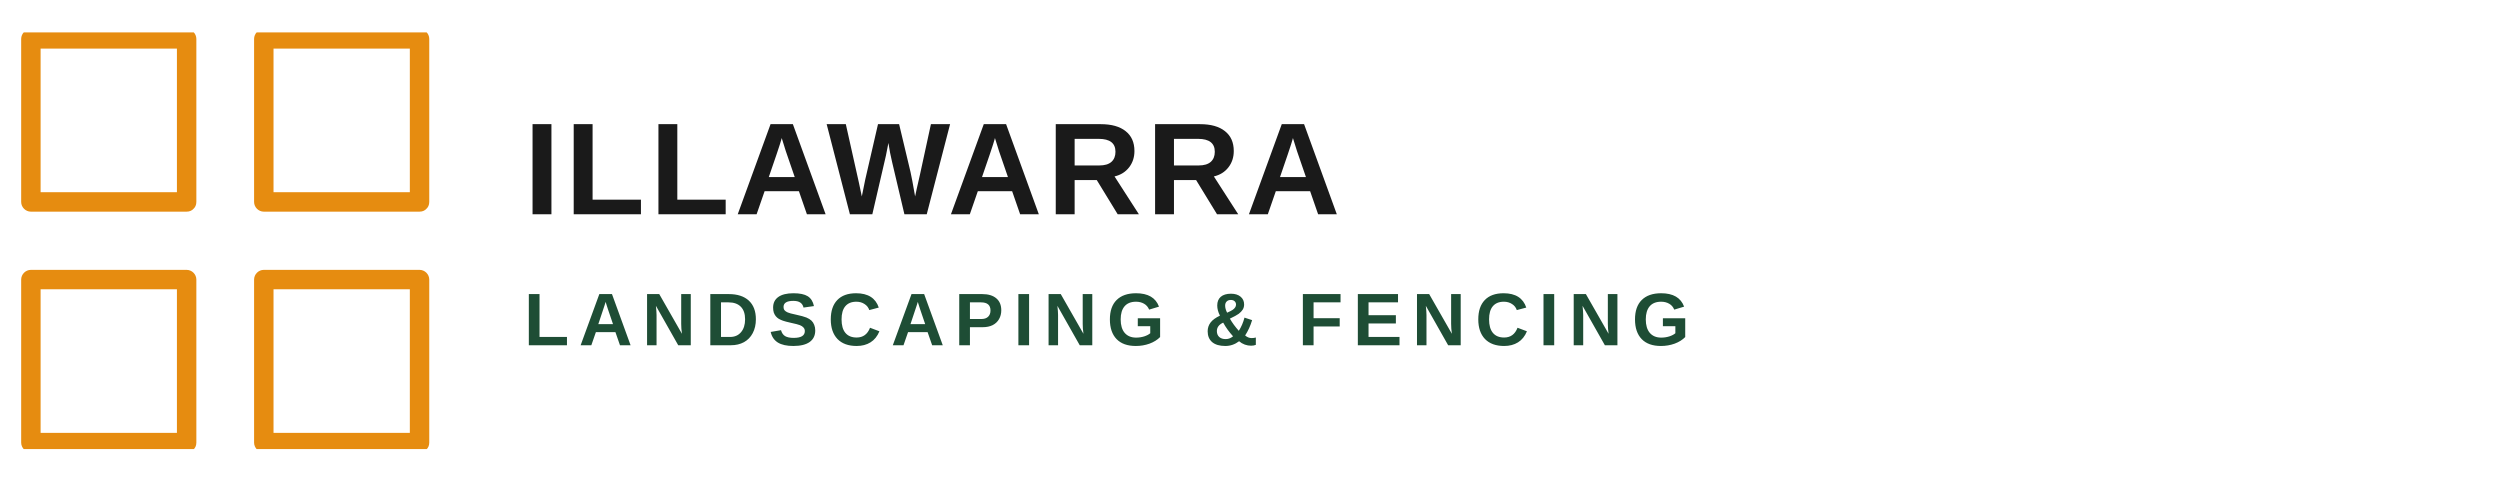
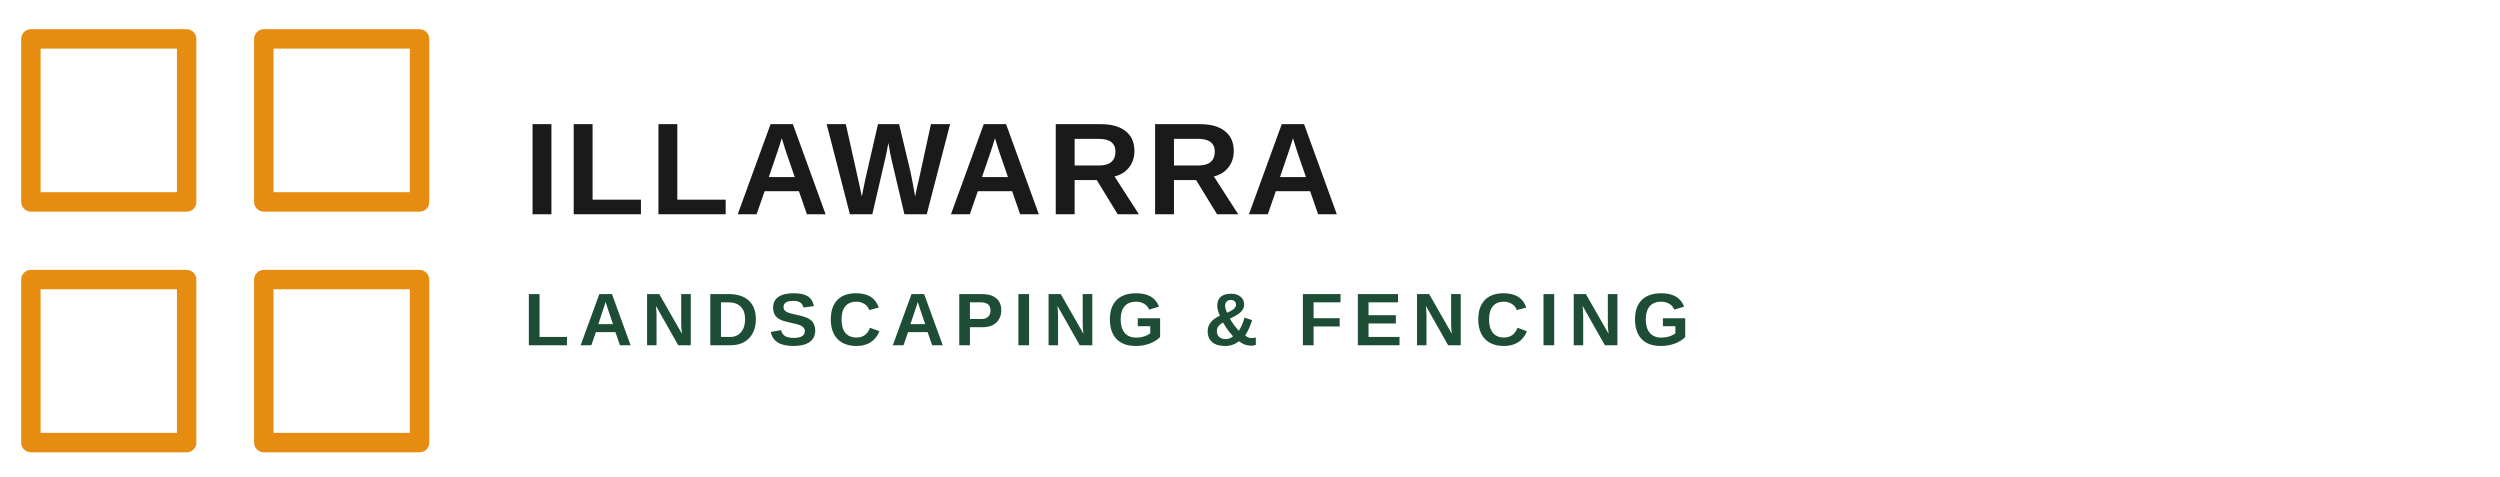
<svg xmlns="http://www.w3.org/2000/svg" viewBox="0 0 420 80" width="420" height="80" role="img" aria-label="Illawarra Landscaping and Fencing">
  <g transform="translate(2,4) scale(0.305)">
    <g transform="translate(-70,-68)">
      <defs>
-         <clipPath id="full_999c29ddb3">
+         <clipPath id="full_5bd4915431">
          <path d="M 75 72.73 L 172 72.73 L 172 172 L 75 172 Z M 75 72.73 " clip-rule="nonzero" />
        </clipPath>
-         <clipPath id="full_67b0927699">
+         <clipPath id="full_06a46eae0d">
          <path d="M 203 72.73 L 299.938 72.73 L 299.938 172 L 203 172 Z M 203 72.73 " clip-rule="nonzero" />
        </clipPath>
-         <clipPath id="full_120ff75f95">
+         <clipPath id="full_4ba9cb8e12">
          <path d="M 75 203 L 172 203 L 172 302.23 L 75 302.23 Z M 75 203 " clip-rule="nonzero" />
        </clipPath>
-         <clipPath id="full_2944e0c5b4">
+         <clipPath id="full_350bed67b1">
          <path d="M 203 203 L 299.938 203 L 299.938 302.23 L 203 302.23 Z M 203 203 " clip-rule="nonzero" />
        </clipPath>
      </defs>
-       <g clip-path="url(#full_999c29ddb3)">
+       <g clip-path="url(#5bd4915431)">
        <path fill="#e68c10" d="M 166.246 160.766 C 137.648 160.766 109.055 160.766 80.457 160.766 C 82.242 162.551 84.023 164.332 85.809 166.117 C 85.809 136.184 85.809 106.246 85.809 76.312 C 84.023 78.098 82.242 79.879 80.457 81.664 C 109.055 81.664 137.648 81.664 166.246 81.664 C 164.461 79.879 162.676 78.098 160.895 76.312 C 160.895 106.246 160.895 136.184 160.895 166.117 C 160.895 173.02 171.598 173.02 171.598 166.117 C 171.598 136.184 171.598 106.246 171.598 76.312 C 171.598 73.395 169.164 70.961 166.246 70.961 C 137.648 70.961 109.055 70.961 80.457 70.961 C 77.539 70.961 75.105 73.395 75.105 76.312 C 75.105 106.246 75.105 136.184 75.105 166.117 C 75.105 169.035 77.539 171.469 80.457 171.469 C 109.055 171.469 137.648 171.469 166.246 171.469 C 173.145 171.469 173.145 160.766 166.246 160.766 Z M 166.246 160.766 " fill-opacity="1" fill-rule="nonzero" />
      </g>
-       <g clip-path="url(#full_67b0927699)">
+       <g clip-path="url(#06a46eae0d)">
        <path fill="#e68c10" d="M 294.539 160.766 C 265.941 160.766 237.348 160.766 208.75 160.766 C 210.535 162.551 212.32 164.332 214.102 166.117 C 214.102 136.184 214.102 106.246 214.102 76.312 C 212.32 78.098 210.535 79.879 208.75 81.664 C 237.348 81.664 265.941 81.664 294.539 81.664 C 292.754 79.879 290.969 78.098 289.188 76.312 C 289.188 106.246 289.188 136.184 289.188 166.117 C 289.188 173.02 299.887 173.02 299.887 166.117 C 299.887 136.184 299.887 106.246 299.887 76.312 C 299.887 73.395 297.453 70.961 294.539 70.961 C 265.941 70.961 237.348 70.961 208.75 70.961 C 205.836 70.961 203.398 73.395 203.398 76.312 C 203.398 106.246 203.398 136.184 203.398 166.117 C 203.398 169.035 205.836 171.469 208.75 171.469 C 237.348 171.469 265.941 171.469 294.539 171.469 C 301.438 171.469 301.438 160.766 294.539 160.766 Z M 294.539 160.766 " fill-opacity="1" fill-rule="nonzero" />
      </g>
-       <g clip-path="url(#full_120ff75f95)">
+       <g clip-path="url(#4ba9cb8e12)">
        <path fill="#e68c10" d="M 166.246 293.332 C 137.648 293.332 109.055 293.332 80.457 293.332 C 82.242 295.117 84.023 296.898 85.809 298.684 C 85.809 268.75 85.809 238.812 85.809 208.883 C 84.023 210.664 82.242 212.449 80.457 214.23 C 109.055 214.23 137.648 214.23 166.246 214.23 C 164.461 212.449 162.676 210.664 160.895 208.883 C 160.895 238.812 160.895 268.75 160.895 298.684 C 160.895 305.586 171.598 305.586 171.598 298.684 C 171.598 268.75 171.598 238.812 171.598 208.883 C 171.598 205.965 169.164 203.531 166.246 203.531 C 137.648 203.531 109.055 203.531 80.457 203.531 C 77.539 203.531 75.105 205.965 75.105 208.883 C 75.105 238.812 75.105 268.75 75.105 298.684 C 75.105 301.602 77.539 304.035 80.457 304.035 C 109.055 304.035 137.648 304.035 166.246 304.035 C 173.145 304.035 173.145 293.332 166.246 293.332 Z M 166.246 293.332 " fill-opacity="1" fill-rule="nonzero" />
      </g>
-       <g clip-path="url(#full_2944e0c5b4)">
+       <g clip-path="url(#350bed67b1)">
        <path fill="#e68c10" d="M 294.539 293.332 C 265.941 293.332 237.348 293.332 208.75 293.332 C 210.535 295.117 212.32 296.898 214.102 298.684 C 214.102 268.75 214.102 238.812 214.102 208.883 C 212.32 210.664 210.535 212.449 208.75 214.23 C 237.348 214.23 265.941 214.23 294.539 214.23 C 292.754 212.449 290.969 210.664 289.188 208.883 C 289.188 238.812 289.188 268.75 289.188 298.684 C 289.188 305.586 299.887 305.586 299.887 298.684 C 299.887 268.75 299.887 238.812 299.887 208.883 C 299.887 205.965 297.453 203.531 294.539 203.531 C 265.941 203.531 237.348 203.531 208.75 203.531 C 205.836 203.531 203.398 205.965 203.398 208.883 C 203.398 238.812 203.398 268.75 203.398 298.684 C 203.398 301.602 205.836 304.035 208.75 304.035 C 237.348 304.035 265.941 304.035 294.539 304.035 C 301.438 304.035 301.438 293.332 294.539 293.332 Z M 294.539 293.332 " fill-opacity="1" fill-rule="nonzero" />
      </g>
    </g>
  </g>
  <text x="88" y="36" font-family="Outfit, Arial Black, Arial, Helvetica, sans-serif" font-size="22" font-weight="800" fill="#1A1A1A" letter-spacing="0.8">ILLAWARRA</text>
  <text x="88" y="58" font-family="Outfit, Arial, Helvetica, sans-serif" font-size="12.5" font-weight="600" fill="#1E4D35" letter-spacing="1.6">LANDSCAPING &amp; FENCING</text>
</svg>
